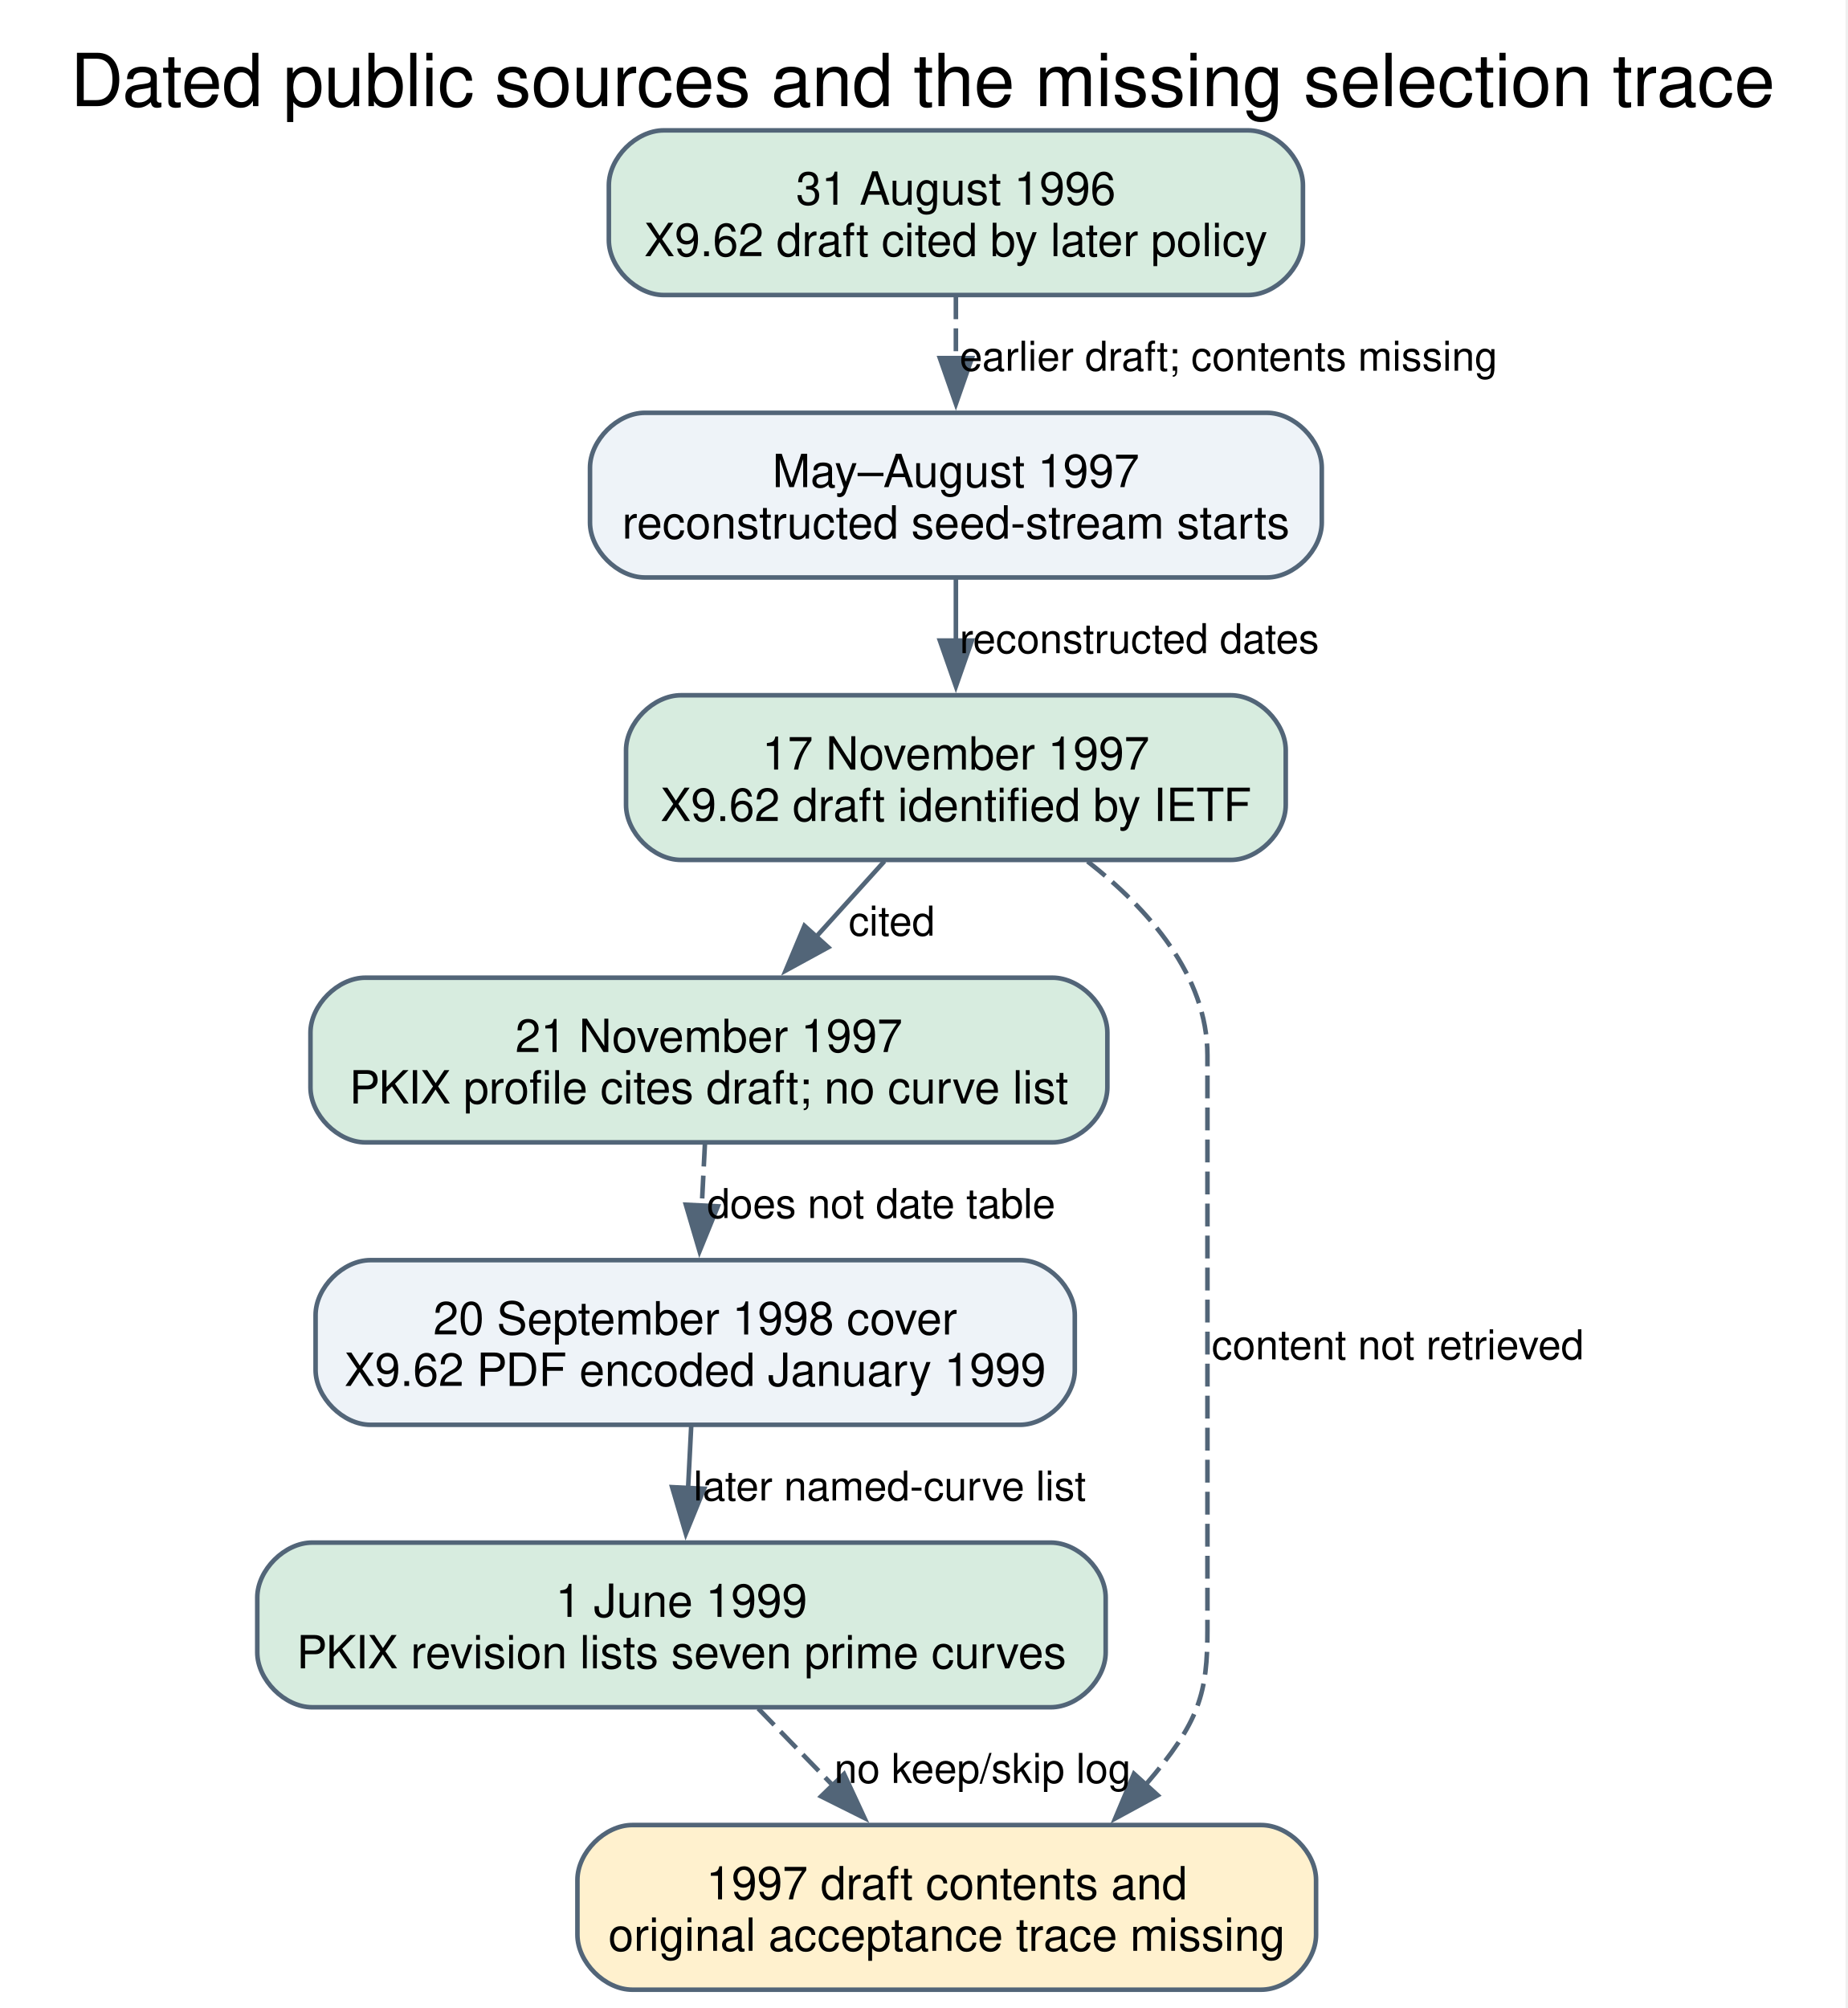
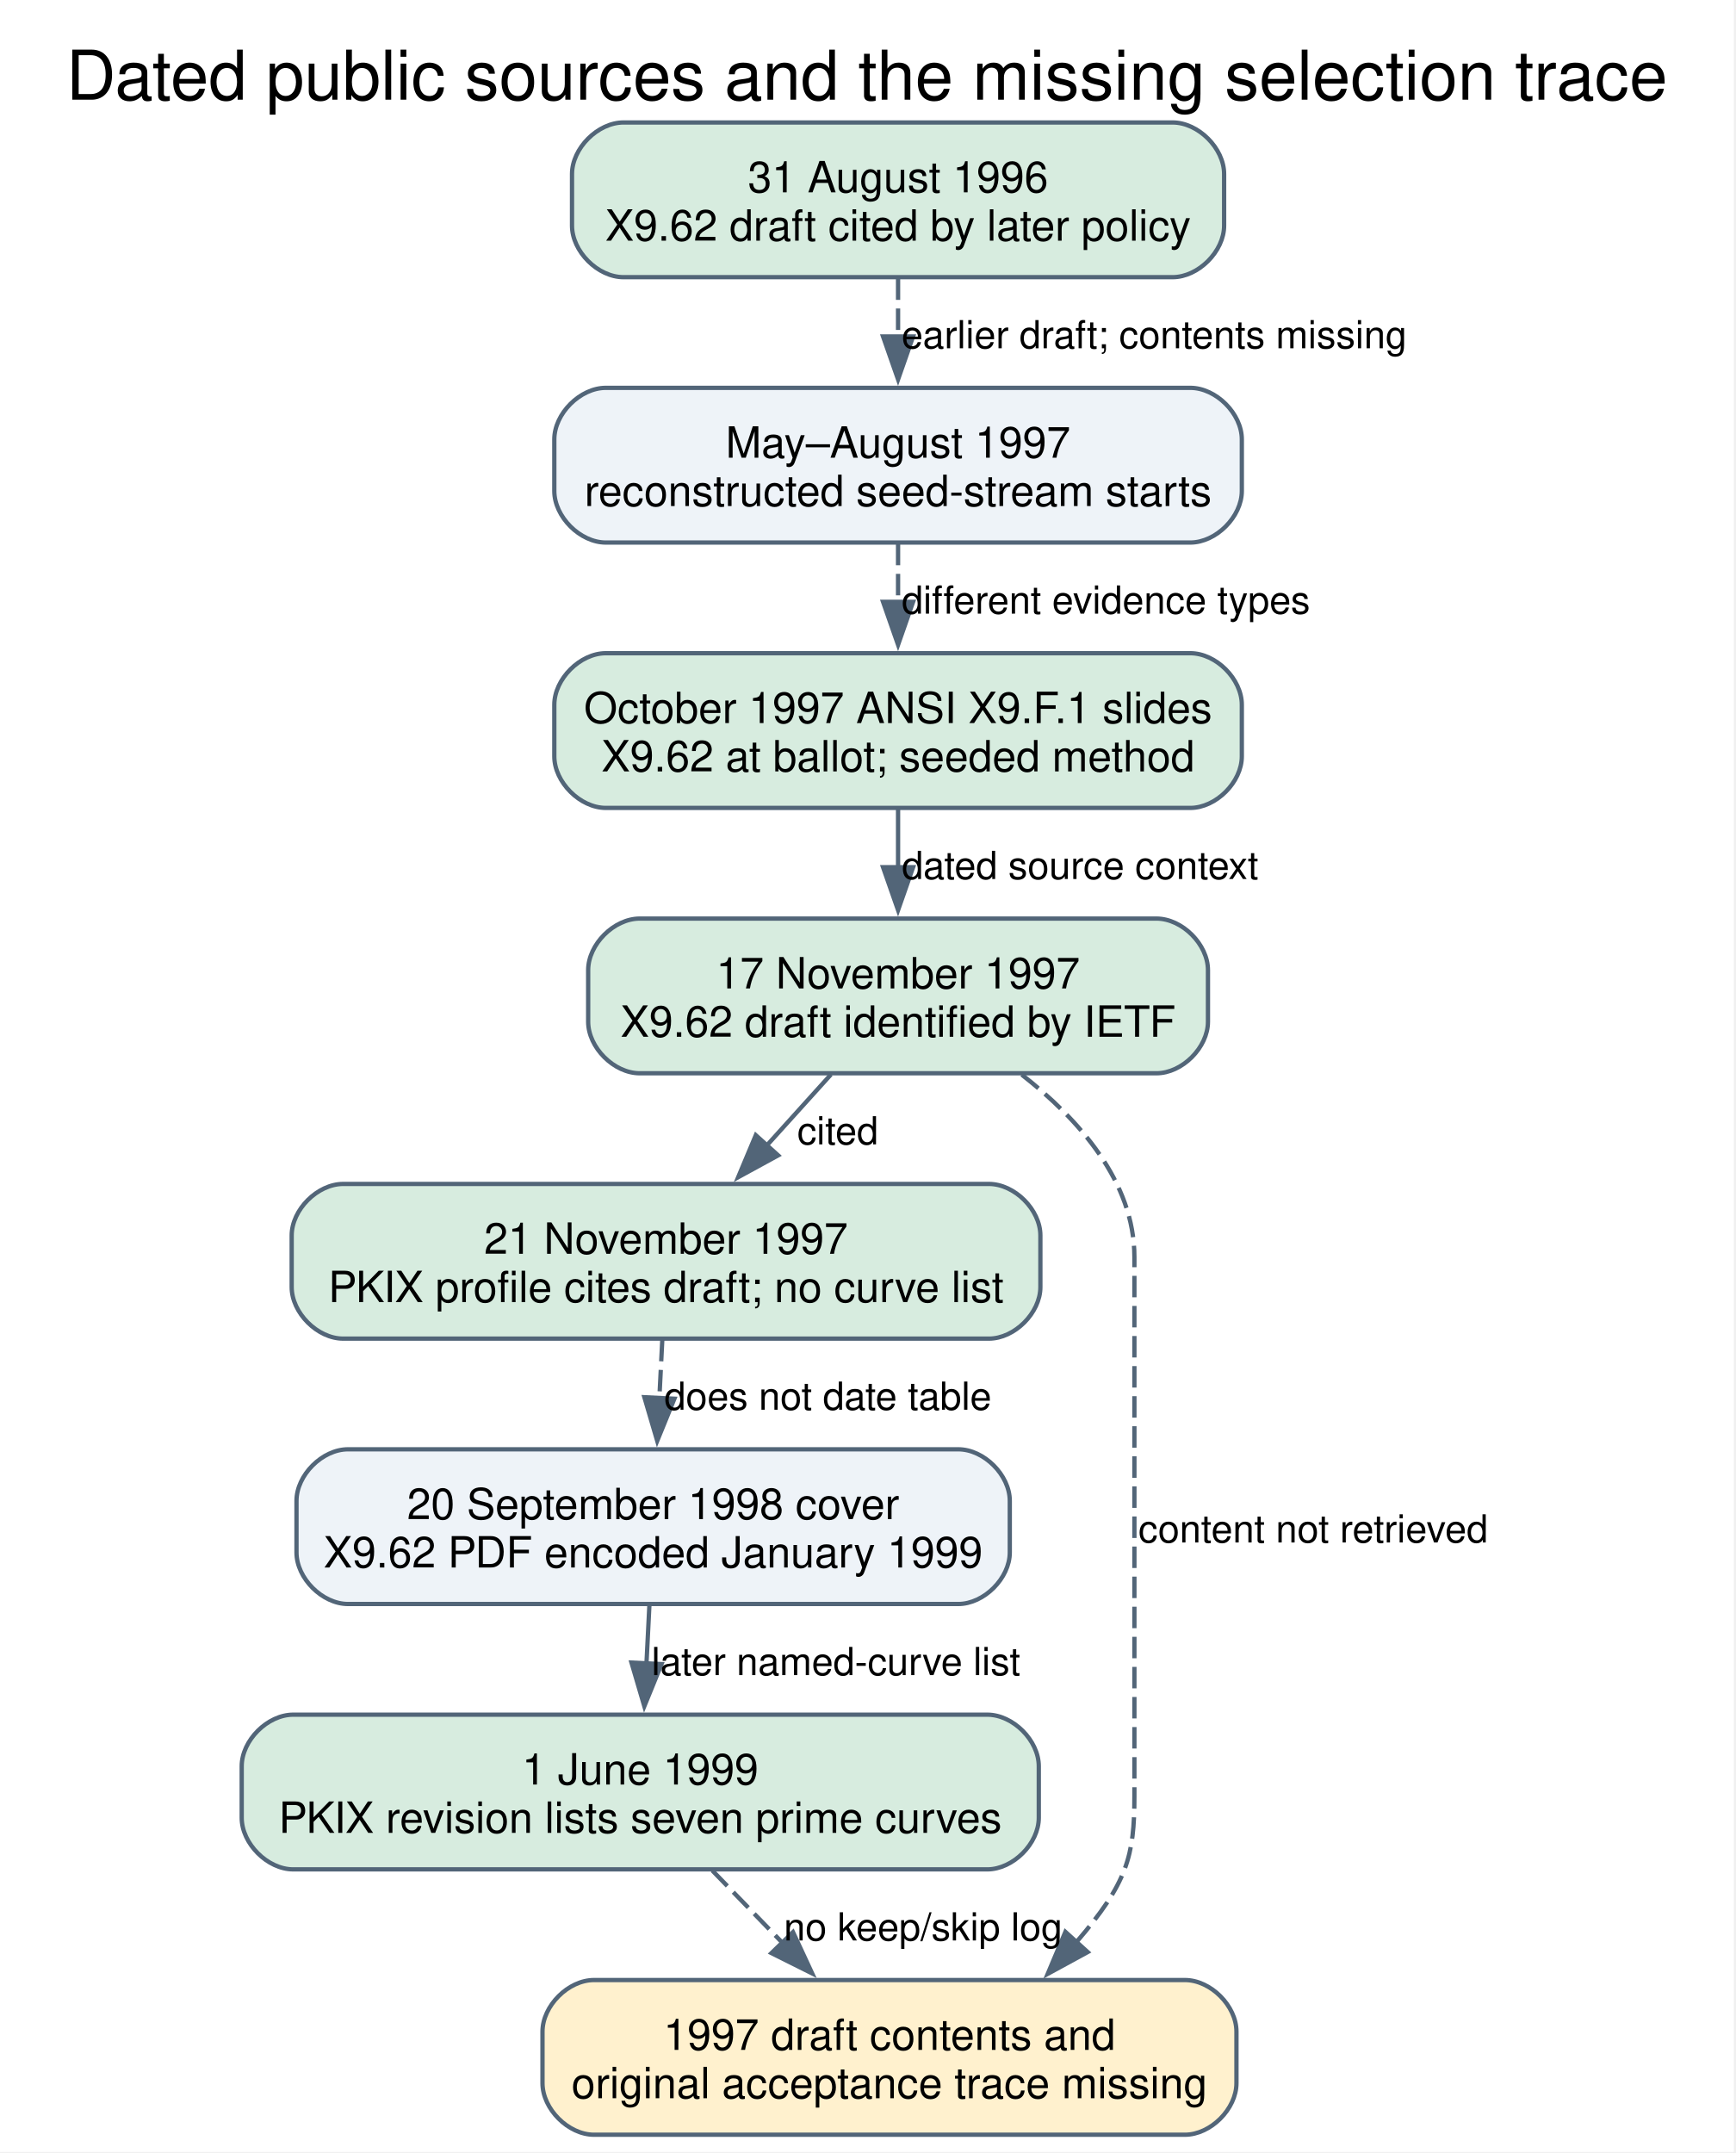
- <svg xmlns="http://www.w3.org/2000/svg" width="404pt" height="439pt" viewBox="0.00 0.00 404.00 439.00">
-   <g id="graph0" class="graph" transform="scale(1 1) rotate(0) translate(4 435)">
-     <polygon fill="white" stroke="none" points="-4,4 -4,-435 399.5,-435 399.5,4 -4,4" />
-     <text xml:space="preserve" text-anchor="middle" x="197.75" y="-411.8" font-family="Helvetica,sans-Serif" font-size="16.00">Dated public sources and the missing selection trace</text>
+ <svg xmlns="http://www.w3.org/2000/svg" width="404pt" height="501pt" viewBox="0.00 0.00 404.00 501.00">
+   <g id="graph0" class="graph" transform="scale(1 1) rotate(0) translate(4 496.75)">
+     <polygon fill="white" stroke="none" points="-4,4 -4,-496.75 399.5,-496.75 399.5,4 -4,4" />
+     <text xml:space="preserve" text-anchor="middle" x="197.75" y="-473.55" font-family="Helvetica,sans-Serif" font-size="16.00">Dated public sources and the missing selection trace</text>
    <g id="node1" class="node">
-       <path fill="#d7ecdf" stroke="#526578" d="M268.88,-406.5C268.88,-406.5 141.12,-406.5 141.12,-406.5 135.12,-406.5 129.12,-400.5 129.12,-394.5 129.12,-394.5 129.12,-382.5 129.12,-382.5 129.12,-376.5 135.12,-370.5 141.12,-370.5 141.12,-370.5 268.88,-370.5 268.88,-370.5 274.88,-370.5 280.88,-376.5 280.88,-382.5 280.88,-382.5 280.88,-394.5 280.88,-394.5 280.88,-400.5 274.88,-406.5 268.88,-406.5" />
-       <text xml:space="preserve" text-anchor="middle" x="205" y="-390.25" font-family="Helvetica,sans-Serif" font-size="10.00">31 August 1996</text>
-       <text xml:space="preserve" text-anchor="middle" x="205" y="-379" font-family="Helvetica,sans-Serif" font-size="10.00">X9.62 draft cited by later policy</text>
+       <path fill="#d7ecdf" stroke="#526578" d="M268.88,-468.25C268.88,-468.25 141.12,-468.25 141.12,-468.25 135.12,-468.25 129.12,-462.25 129.12,-456.25 129.12,-456.25 129.12,-444.25 129.12,-444.25 129.12,-438.25 135.12,-432.25 141.12,-432.25 141.12,-432.25 268.88,-432.25 268.88,-432.25 274.88,-432.25 280.88,-438.25 280.88,-444.25 280.88,-444.25 280.88,-456.25 280.88,-456.25 280.88,-462.25 274.88,-468.25 268.88,-468.25" />
+       <text xml:space="preserve" text-anchor="middle" x="205" y="-452" font-family="Helvetica,sans-Serif" font-size="10.00">31 August 1996</text>
+       <text xml:space="preserve" text-anchor="middle" x="205" y="-440.75" font-family="Helvetica,sans-Serif" font-size="10.00">X9.62 draft cited by later policy</text>
    </g>
    <g id="node2" class="node">
-       <path fill="#eef3f8" stroke="#526578" d="M273,-344.75C273,-344.75 137,-344.75 137,-344.75 131,-344.75 125,-338.75 125,-332.75 125,-332.75 125,-320.75 125,-320.75 125,-314.75 131,-308.75 137,-308.75 137,-308.75 273,-308.75 273,-308.75 279,-308.75 285,-314.75 285,-320.75 285,-320.75 285,-332.75 285,-332.75 285,-338.75 279,-344.75 273,-344.75" />
-       <text xml:space="preserve" text-anchor="middle" x="205" y="-328.5" font-family="Helvetica,sans-Serif" font-size="10.00">May–August 1997</text>
-       <text xml:space="preserve" text-anchor="middle" x="205" y="-317.25" font-family="Helvetica,sans-Serif" font-size="10.00">reconstructed seed-stream starts</text>
+       <path fill="#eef3f8" stroke="#526578" d="M273,-406.5C273,-406.5 137,-406.5 137,-406.5 131,-406.5 125,-400.5 125,-394.5 125,-394.5 125,-382.5 125,-382.5 125,-376.5 131,-370.5 137,-370.5 137,-370.5 273,-370.5 273,-370.5 279,-370.5 285,-376.5 285,-382.5 285,-382.5 285,-394.5 285,-394.5 285,-400.5 279,-406.5 273,-406.5" />
+       <text xml:space="preserve" text-anchor="middle" x="205" y="-390.25" font-family="Helvetica,sans-Serif" font-size="10.00">May–August 1997</text>
+       <text xml:space="preserve" text-anchor="middle" x="205" y="-379" font-family="Helvetica,sans-Serif" font-size="10.00">reconstructed seed-stream starts</text>
    </g>
    <g id="edge1" class="edge">
+       <path fill="none" stroke="#526578" stroke-dasharray="5,2" d="M205,-431.97C205,-427.67 205,-422.95 205,-418.26" />
+       <polygon fill="#526578" stroke="#526578" points="208.5,-418.46 205,-408.46 201.5,-418.46 208.5,-418.46" />
+       <text xml:space="preserve" text-anchor="middle" x="264.62" y="-415.7" font-family="Helvetica,sans-Serif" font-size="9.00">earlier draft; contents missing</text>
+     </g>
+     <g id="node3" class="node">
+       <path fill="#d7ecdf" stroke="#526578" d="M273,-344.75C273,-344.75 137,-344.75 137,-344.75 131,-344.75 125,-338.75 125,-332.75 125,-332.75 125,-320.75 125,-320.75 125,-314.75 131,-308.75 137,-308.75 137,-308.75 273,-308.75 273,-308.75 279,-308.75 285,-314.75 285,-320.75 285,-320.75 285,-332.75 285,-332.75 285,-338.75 279,-344.75 273,-344.75" />
+       <text xml:space="preserve" text-anchor="middle" x="205" y="-328.5" font-family="Helvetica,sans-Serif" font-size="10.00">October 1997 ANSI X9.F.1 slides</text>
+       <text xml:space="preserve" text-anchor="middle" x="205" y="-317.25" font-family="Helvetica,sans-Serif" font-size="10.00">X9.62 at ballot; seeded method</text>
+     </g>
+     <g id="edge2" class="edge">
      <path fill="none" stroke="#526578" stroke-dasharray="5,2" d="M205,-370.22C205,-365.92 205,-361.2 205,-356.51" />
      <polygon fill="#526578" stroke="#526578" points="208.5,-356.71 205,-346.71 201.5,-356.71 208.5,-356.71" />
-       <text xml:space="preserve" text-anchor="middle" x="264.62" y="-353.95" font-family="Helvetica,sans-Serif" font-size="9.00">earlier draft; contents missing</text>
+       <text xml:space="preserve" text-anchor="middle" x="253.38" y="-353.95" font-family="Helvetica,sans-Serif" font-size="9.00">different evidence types</text>
    </g>
-     <g id="node3" class="node">
+     <g id="node4" class="node">
      <path fill="#d7ecdf" stroke="#526578" d="M265.12,-283C265.12,-283 144.88,-283 144.88,-283 138.88,-283 132.88,-277 132.88,-271 132.88,-271 132.88,-259 132.88,-259 132.88,-253 138.88,-247 144.88,-247 144.88,-247 265.12,-247 265.12,-247 271.12,-247 277.12,-253 277.12,-259 277.12,-259 277.12,-271 277.12,-271 277.12,-277 271.12,-283 265.12,-283" />
      <text xml:space="preserve" text-anchor="middle" x="205" y="-266.75" font-family="Helvetica,sans-Serif" font-size="10.00">17 November 1997</text>
      <text xml:space="preserve" text-anchor="middle" x="205" y="-255.5" font-family="Helvetica,sans-Serif" font-size="10.00">X9.62 draft identified by IETF</text>
    </g>
-     <g id="edge2" class="edge">
+     <g id="edge3" class="edge">
      <path fill="none" stroke="#526578" d="M205,-308.47C205,-304.17 205,-299.45 205,-294.76" />
      <polygon fill="#526578" stroke="#526578" points="208.5,-294.96 205,-284.96 201.5,-294.96 208.5,-294.96" />
-       <text xml:space="preserve" text-anchor="middle" x="245.12" y="-292.2" font-family="Helvetica,sans-Serif" font-size="9.00">reconstructed dates</text>
+       <text xml:space="preserve" text-anchor="middle" x="247.38" y="-292.2" font-family="Helvetica,sans-Serif" font-size="9.00">dated source context</text>
    </g>
-     <g id="node4" class="node">
+     <g id="node5" class="node">
      <path fill="#d7ecdf" stroke="#526578" d="M226.12,-221.25C226.12,-221.25 75.88,-221.25 75.88,-221.25 69.88,-221.25 63.88,-215.25 63.88,-209.25 63.88,-209.25 63.88,-197.25 63.88,-197.25 63.88,-191.25 69.88,-185.25 75.88,-185.25 75.88,-185.25 226.12,-185.25 226.12,-185.25 232.12,-185.25 238.12,-191.25 238.12,-197.25 238.12,-197.25 238.12,-209.25 238.12,-209.25 238.12,-215.25 232.12,-221.25 226.12,-221.25" />
      <text xml:space="preserve" text-anchor="middle" x="151" y="-205" font-family="Helvetica,sans-Serif" font-size="10.00">21 November 1997</text>
      <text xml:space="preserve" text-anchor="middle" x="151" y="-193.75" font-family="Helvetica,sans-Serif" font-size="10.00">PKIX profile cites draft; no curve list</text>
    </g>
-     <g id="edge3" class="edge">
+     <g id="edge4" class="edge">
      <path fill="none" stroke="#526578" d="M189.38,-246.72C184.72,-241.56 179.51,-235.79 174.46,-230.21" />
      <polygon fill="#526578" stroke="#526578" points="177.09,-227.9 167.79,-222.82 171.89,-232.59 177.09,-227.9" />
      <text xml:space="preserve" text-anchor="middle" x="190.98" y="-230.45" font-family="Helvetica,sans-Serif" font-size="9.00">cited</text>
    </g>
-     <g id="node7" class="node">
+     <g id="node8" class="node">
      <path fill="#fff1ce" stroke="#526578" d="M271.75,-36C271.75,-36 134.25,-36 134.25,-36 128.25,-36 122.25,-30 122.25,-24 122.25,-24 122.25,-12 122.25,-12 122.25,-6 128.25,0 134.25,0 134.25,0 271.75,0 271.75,0 277.75,0 283.75,-6 283.75,-12 283.75,-12 283.75,-24 283.75,-24 283.75,-30 277.75,-36 271.75,-36" />
      <text xml:space="preserve" text-anchor="middle" x="203" y="-19.75" font-family="Helvetica,sans-Serif" font-size="10.00">1997 draft contents and</text>
      <text xml:space="preserve" text-anchor="middle" x="203" y="-8.5" font-family="Helvetica,sans-Serif" font-size="10.00">original acceptance trace missing</text>
    </g>
-     <g id="edge6" class="edge">
+     <g id="edge7" class="edge">
      <path fill="none" stroke="#526578" stroke-dasharray="5,2" d="M233.79,-246.67C247.1,-236.3 260,-221.73 260,-204.25 260,-204.25 260,-204.25 260,-78.75 260,-64.84 258.36,-58.6 246.51,-44.83" />
      <polygon fill="#526578" stroke="#526578" points="249.13,-42.51 239.83,-37.44 243.94,-47.21 249.13,-42.51" />
      <text xml:space="preserve" text-anchor="middle" x="301.62" y="-137.82" font-family="Helvetica,sans-Serif" font-size="9.00">content not retrieved</text>
    </g>
-     <g id="node5" class="node">
+     <g id="node6" class="node">
      <path fill="#eef3f8" stroke="#526578" d="M219,-159.5C219,-159.5 77,-159.5 77,-159.5 71,-159.5 65,-153.5 65,-147.5 65,-147.5 65,-135.5 65,-135.5 65,-129.5 71,-123.5 77,-123.5 77,-123.5 219,-123.5 219,-123.5 225,-123.5 231,-129.5 231,-135.5 231,-135.5 231,-147.5 231,-147.5 231,-153.5 225,-159.5 219,-159.5" />
      <text xml:space="preserve" text-anchor="middle" x="148" y="-143.25" font-family="Helvetica,sans-Serif" font-size="10.00">20 September 1998 cover</text>
      <text xml:space="preserve" text-anchor="middle" x="148" y="-132" font-family="Helvetica,sans-Serif" font-size="10.00">X9.62 PDF encoded January 1999</text>
    </g>
-     <g id="edge4" class="edge">
+     <g id="edge5" class="edge">
      <path fill="none" stroke="#526578" stroke-dasharray="5,2" d="M150.13,-184.97C149.92,-180.67 149.68,-175.95 149.44,-171.26" />
      <polygon fill="#526578" stroke="#526578" points="152.95,-171.27 148.95,-161.46 145.96,-171.62 152.95,-171.27" />
      <text xml:space="preserve" text-anchor="middle" x="188.68" y="-168.7" font-family="Helvetica,sans-Serif" font-size="9.00">does not date table</text>
    </g>
-     <g id="node6" class="node">
+     <g id="node7" class="node">
      <path fill="#d7ecdf" stroke="#526578" d="M225.75,-97.75C225.75,-97.75 64.25,-97.75 64.25,-97.75 58.25,-97.75 52.25,-91.75 52.25,-85.75 52.25,-85.75 52.25,-73.75 52.25,-73.75 52.25,-67.75 58.25,-61.75 64.25,-61.75 64.25,-61.75 225.75,-61.75 225.75,-61.75 231.75,-61.75 237.75,-67.75 237.75,-73.75 237.75,-73.75 237.75,-85.75 237.75,-85.75 237.75,-91.75 231.75,-97.75 225.75,-97.75" />
      <text xml:space="preserve" text-anchor="middle" x="145" y="-81.5" font-family="Helvetica,sans-Serif" font-size="10.00">1 June 1999</text>
      <text xml:space="preserve" text-anchor="middle" x="145" y="-70.25" font-family="Helvetica,sans-Serif" font-size="10.00">PKIX revision lists seven prime curves</text>
    </g>
-     <g id="edge5" class="edge">
+     <g id="edge6" class="edge">
      <path fill="none" stroke="#526578" d="M147.13,-123.22C146.92,-118.92 146.68,-114.2 146.44,-109.51" />
      <polygon fill="#526578" stroke="#526578" points="149.95,-109.52 145.95,-99.71 142.96,-109.87 149.95,-109.52" />
      <text xml:space="preserve" text-anchor="middle" x="190.55" y="-106.95" font-family="Helvetica,sans-Serif" font-size="9.00">later named-curve list</text>
    </g>
-     <g id="edge7" class="edge">
+     <g id="edge8" class="edge">
      <path fill="none" stroke="#526578" stroke-dasharray="5,2" d="M161.78,-61.47C166.9,-56.19 172.65,-50.27 178.19,-44.56" />
      <polygon fill="#526578" stroke="#526578" points="180.55,-47.15 185.01,-37.54 175.53,-42.27 180.55,-47.15" />
      <text xml:space="preserve" text-anchor="middle" x="210.85" y="-45.2" font-family="Helvetica,sans-Serif" font-size="9.00">no keep/skip log</text>
    </g>
  </g>
</svg>
